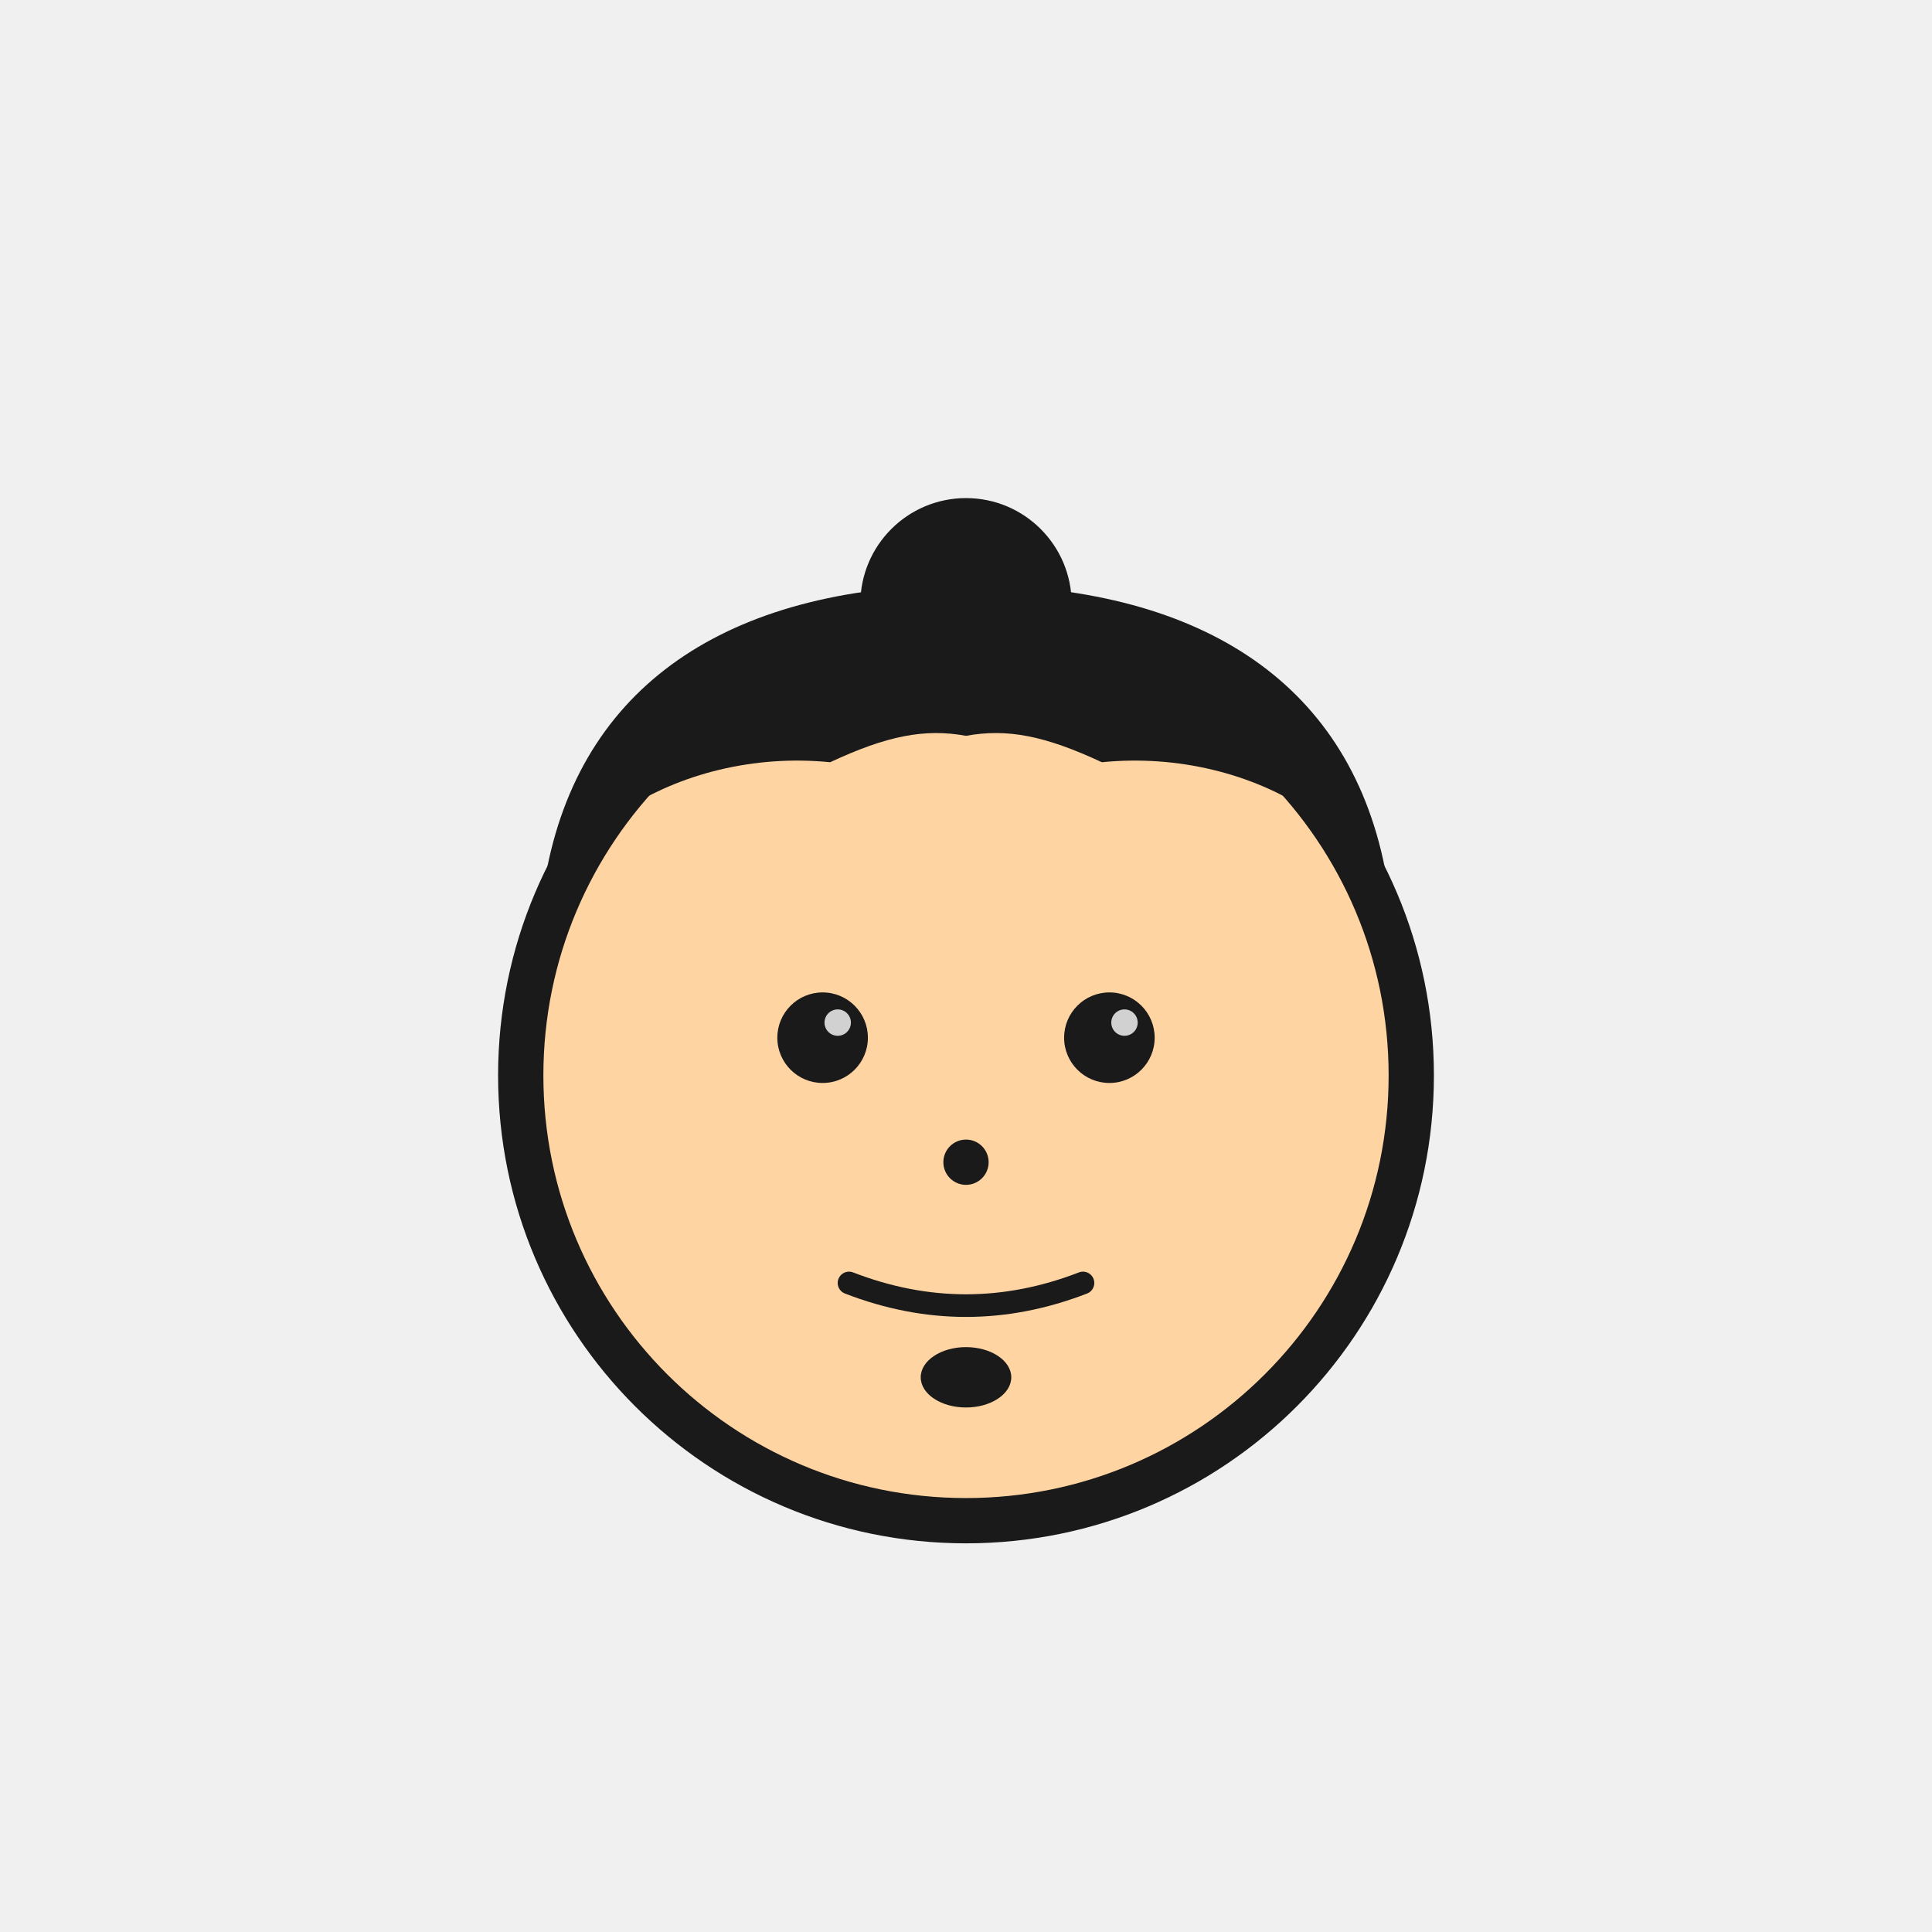
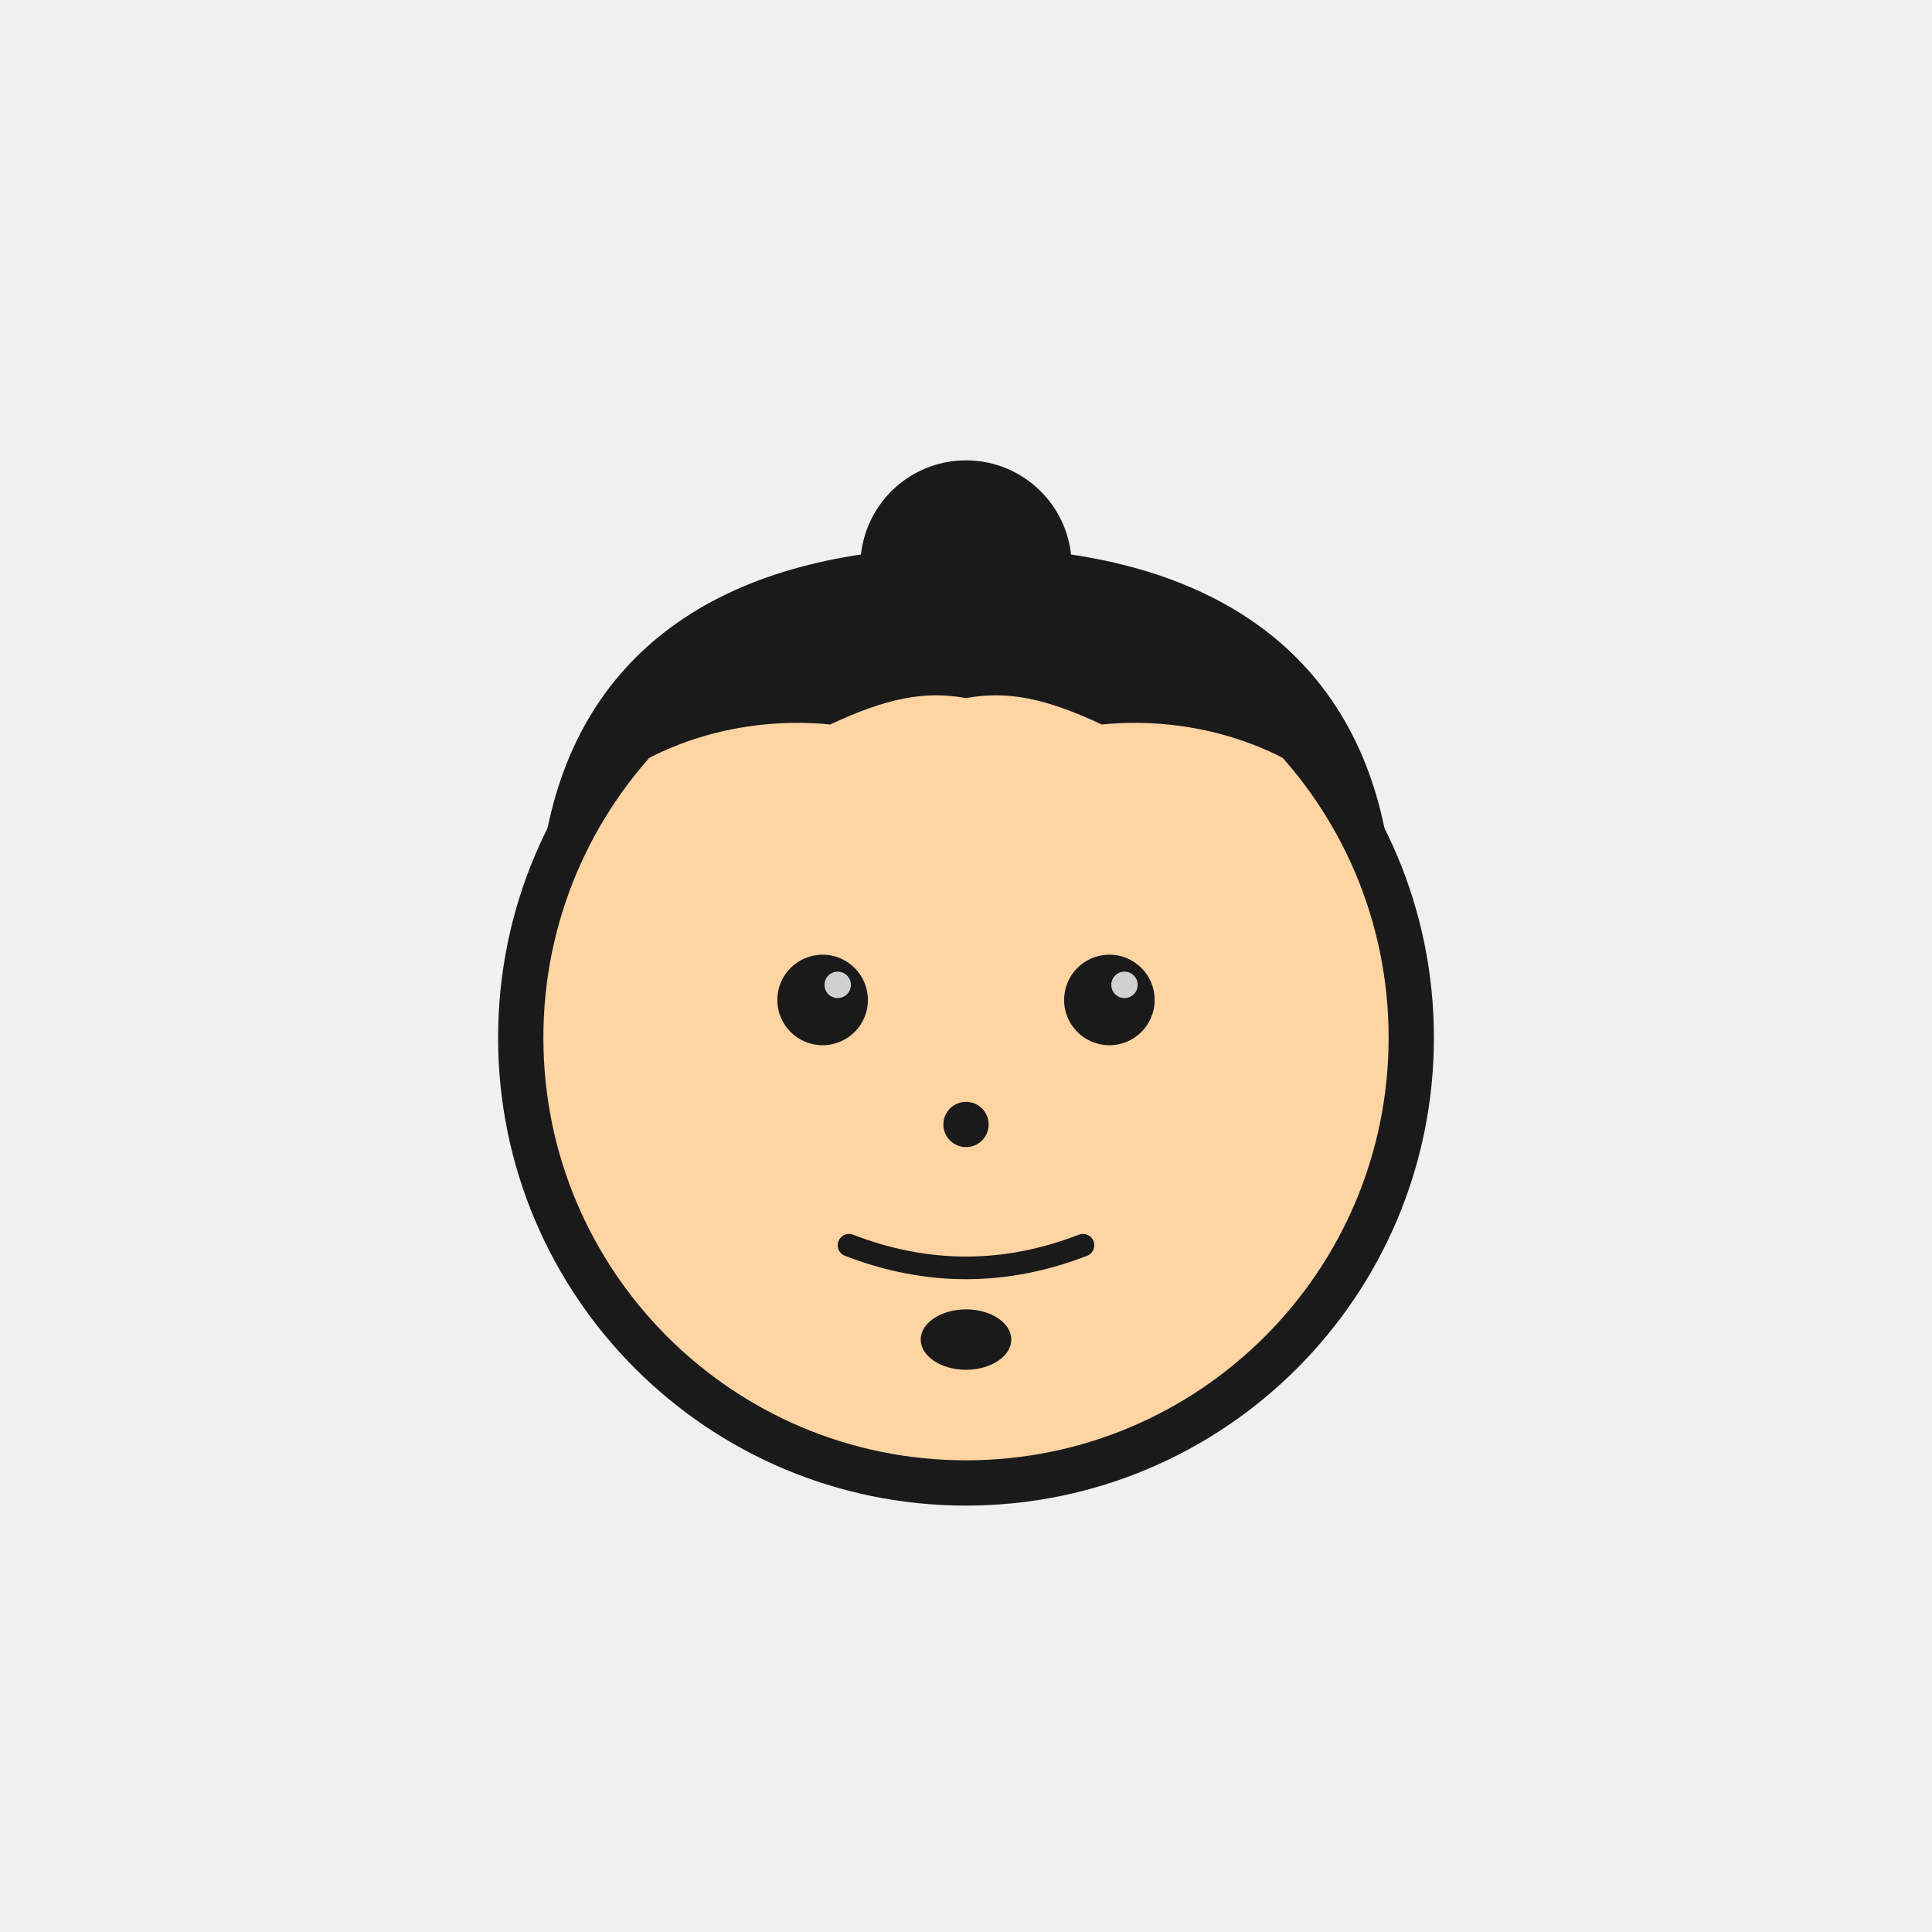
<svg xmlns="http://www.w3.org/2000/svg" width="512" height="512" viewBox="0 0 512 512">
-   <circle cx="256" cy="285" r="118" fill="#ffd4a3" stroke="#1A1A1A" stroke-width="12" />
-   <path d="M 256 155            C 195 155, 155 180, 145 230            L 145 255            C 145 240, 150 225, 165 215            C 180 205, 200 200, 220 202            C 235 195, 245 193, 256 195            C 267 193, 277 195, 292 202            C 312 200, 332 205, 347 215            C 362 225, 367 240, 367 255            L 367 230            C 357 180, 317 155, 256 155 Z" fill="#1A1A1A" />
-   <circle cx="256" cy="160" r="28" fill="#1A1A1A" />
-   <path d="M 235 155 Q 256 145, 277 155" fill="none" stroke="#1A1A1A" stroke-width="6" />
-   <circle cx="218" cy="275" r="12" fill="#1A1A1A" />
-   <circle cx="222" cy="271" r="3.5" fill="#FFFFFF" opacity="0.8" />
-   <circle cx="294" cy="275" r="12" fill="#1A1A1A" />
-   <circle cx="298" cy="271" r="3.5" fill="#FFFFFF" opacity="0.8" />
-   <circle cx="256" cy="308" r="6" fill="#1A1A1A" />
-   <ellipse cx="256" cy="365" rx="12" ry="8" fill="#1A1A1A" />
-   <path d="M 225 340 Q 256 352, 287 340" fill="none" stroke="#1A1A1A" stroke-width="6" stroke-linecap="round" />
+   <circle cx="256" cy="275" r="118" fill="#ffd4a3" stroke="#1A1A1A" stroke-width="12" />
+   <path d="M 256 145           C 195 145, 155 170, 145 220           L 145 245           C 145 230, 150 215, 165 205           C 180 195, 200 190, 220 192           C 235 185, 245 183, 256 185           C 267 183, 277 185, 292 192           C 312 190, 332 195, 347 205           C 362 215, 367 230, 367 245           L 367 220           C 357 170, 317 145, 256 145 Z" fill="#1A1A1A" />
+   <circle cx="256" cy="150" r="28" fill="#1A1A1A" />
+   <path d="M 235 145 Q 256 135, 277 145" fill="none" stroke="#1A1A1A" stroke-width="6" />
+   <circle cx="218" cy="265" r="12" fill="#1A1A1A" />
+   <circle cx="222" cy="261" r="3.5" fill="#FFFFFF" opacity="0.8" />
+   <circle cx="294" cy="265" r="12" fill="#1A1A1A" />
+   <circle cx="298" cy="261" r="3.5" fill="#FFFFFF" opacity="0.8" />
+   <circle cx="256" cy="298" r="6" fill="#1A1A1A" />
+   <ellipse cx="256" cy="355" rx="12" ry="8" fill="#1A1A1A" />
+   <path d="M 225 330 Q 256 342, 287 330" fill="none" stroke="#1A1A1A" stroke-width="6" stroke-linecap="round" />
</svg>
